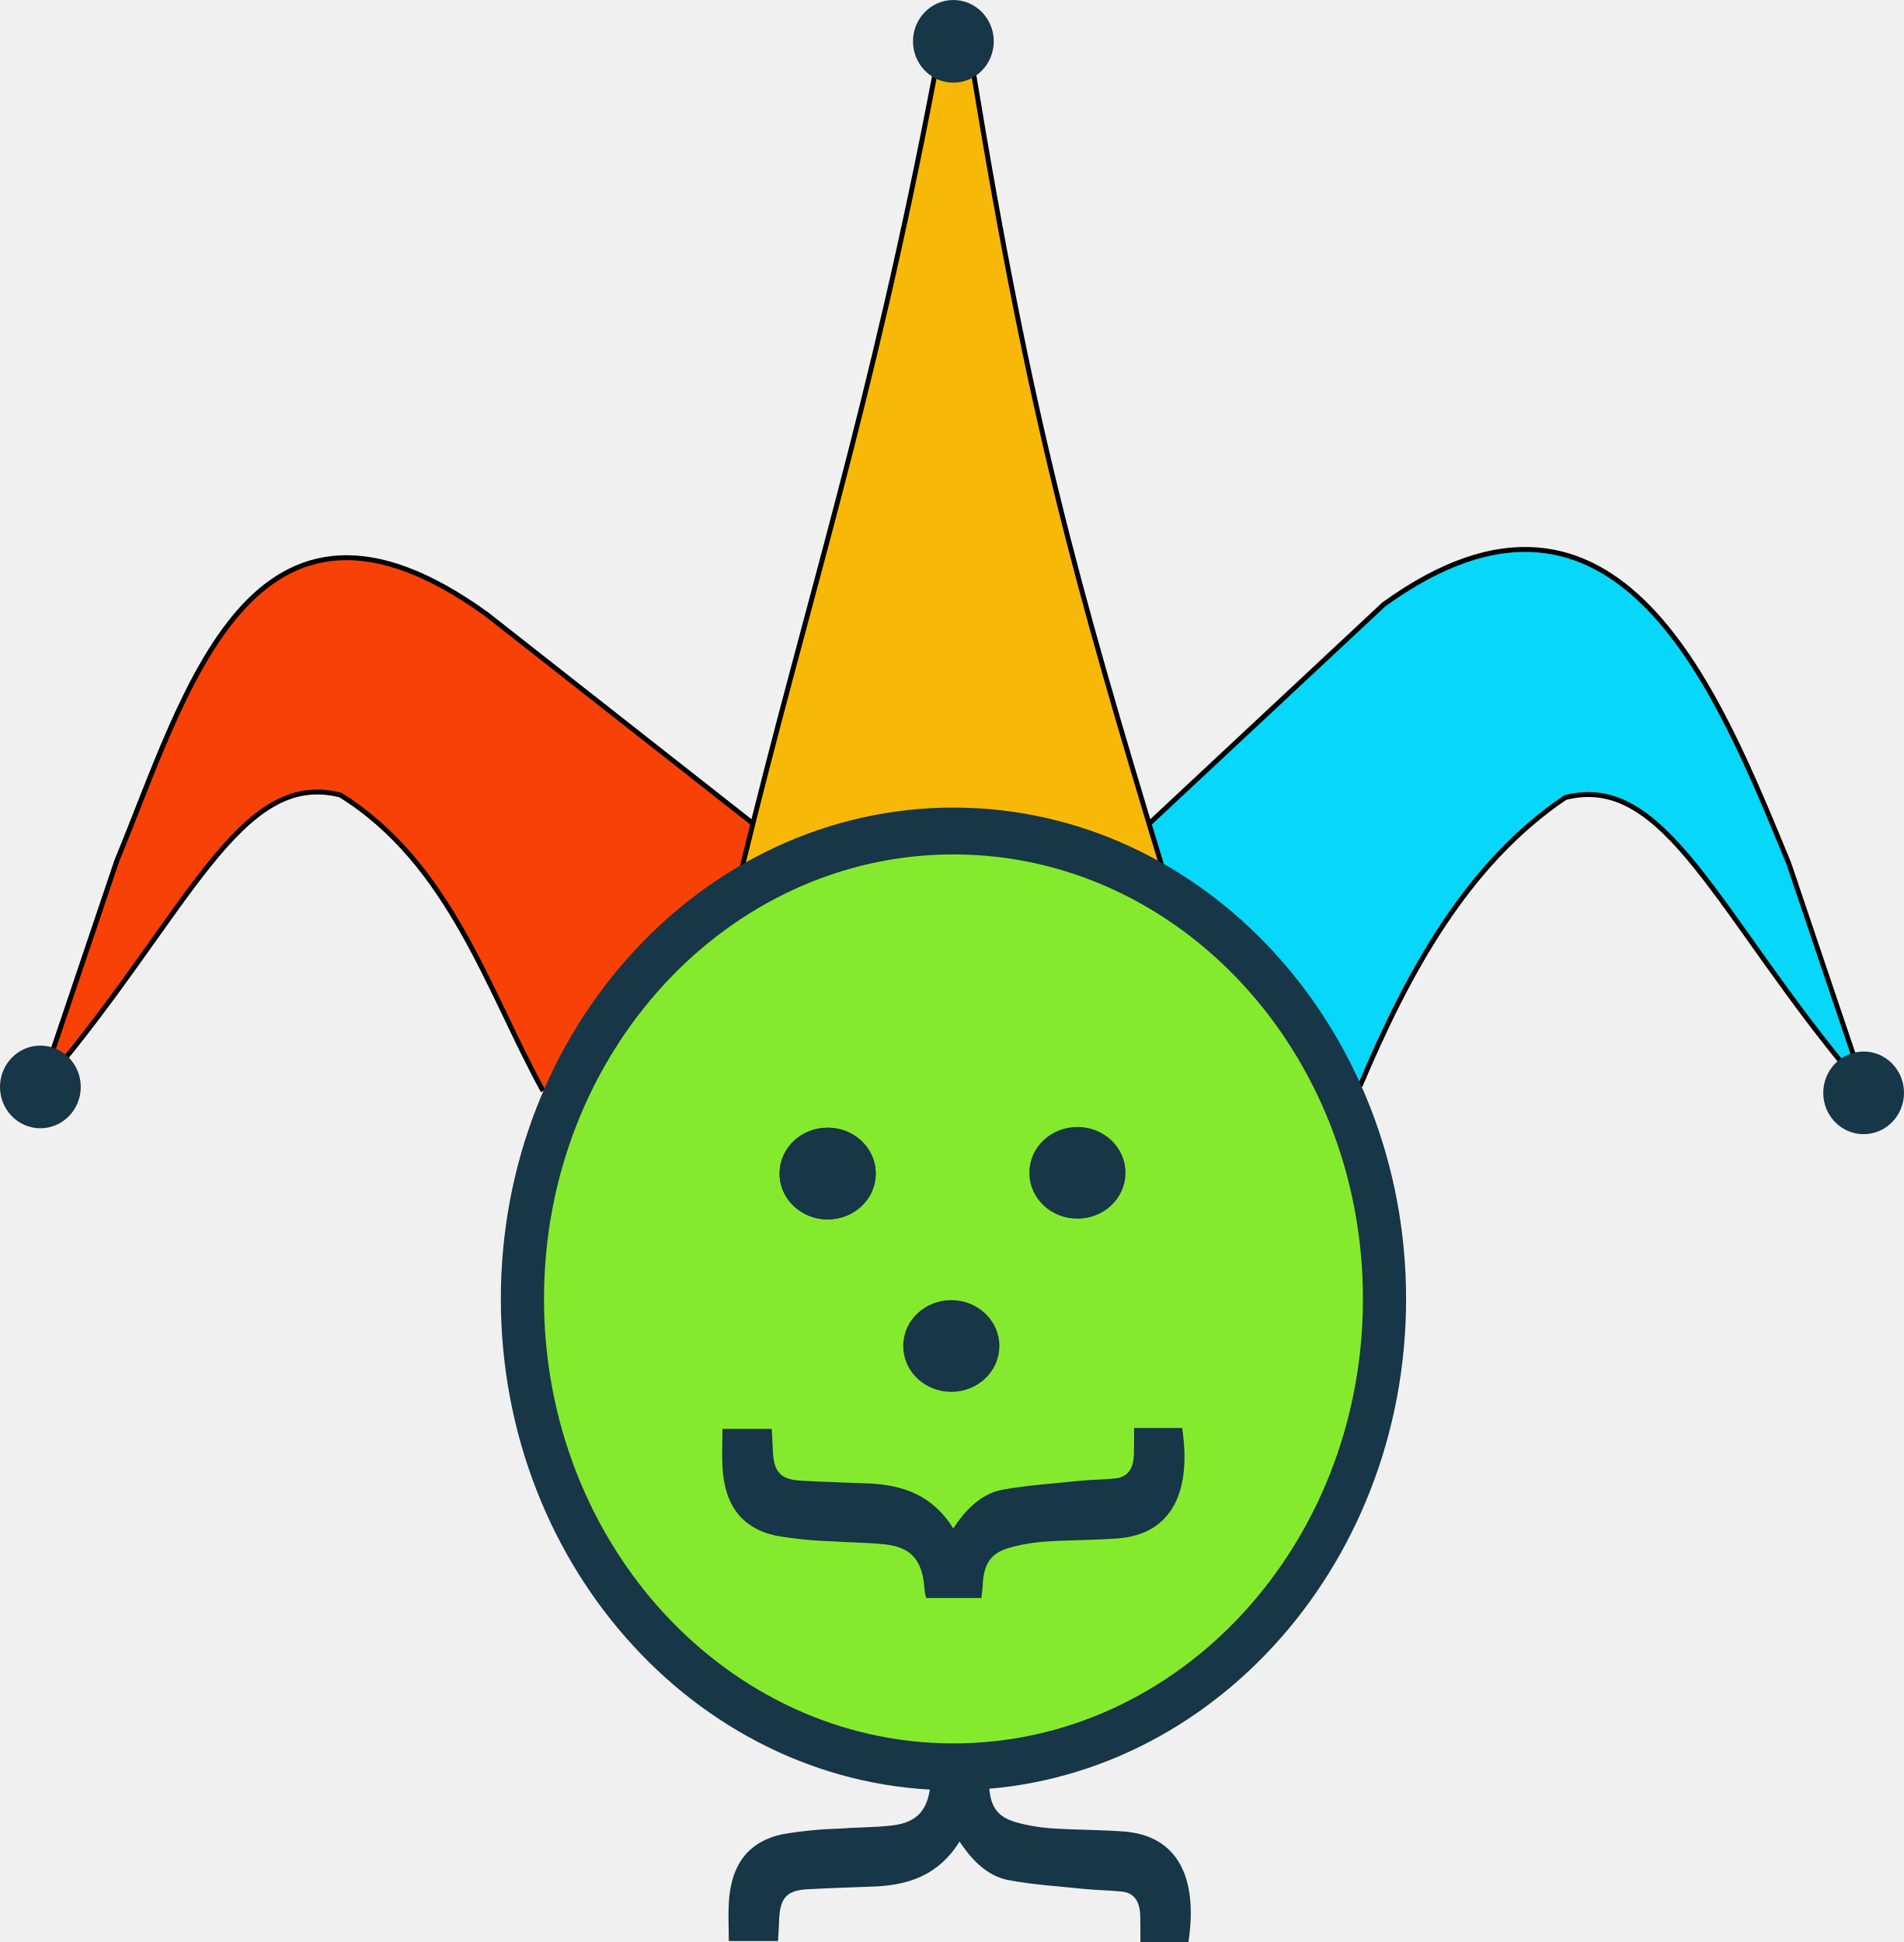
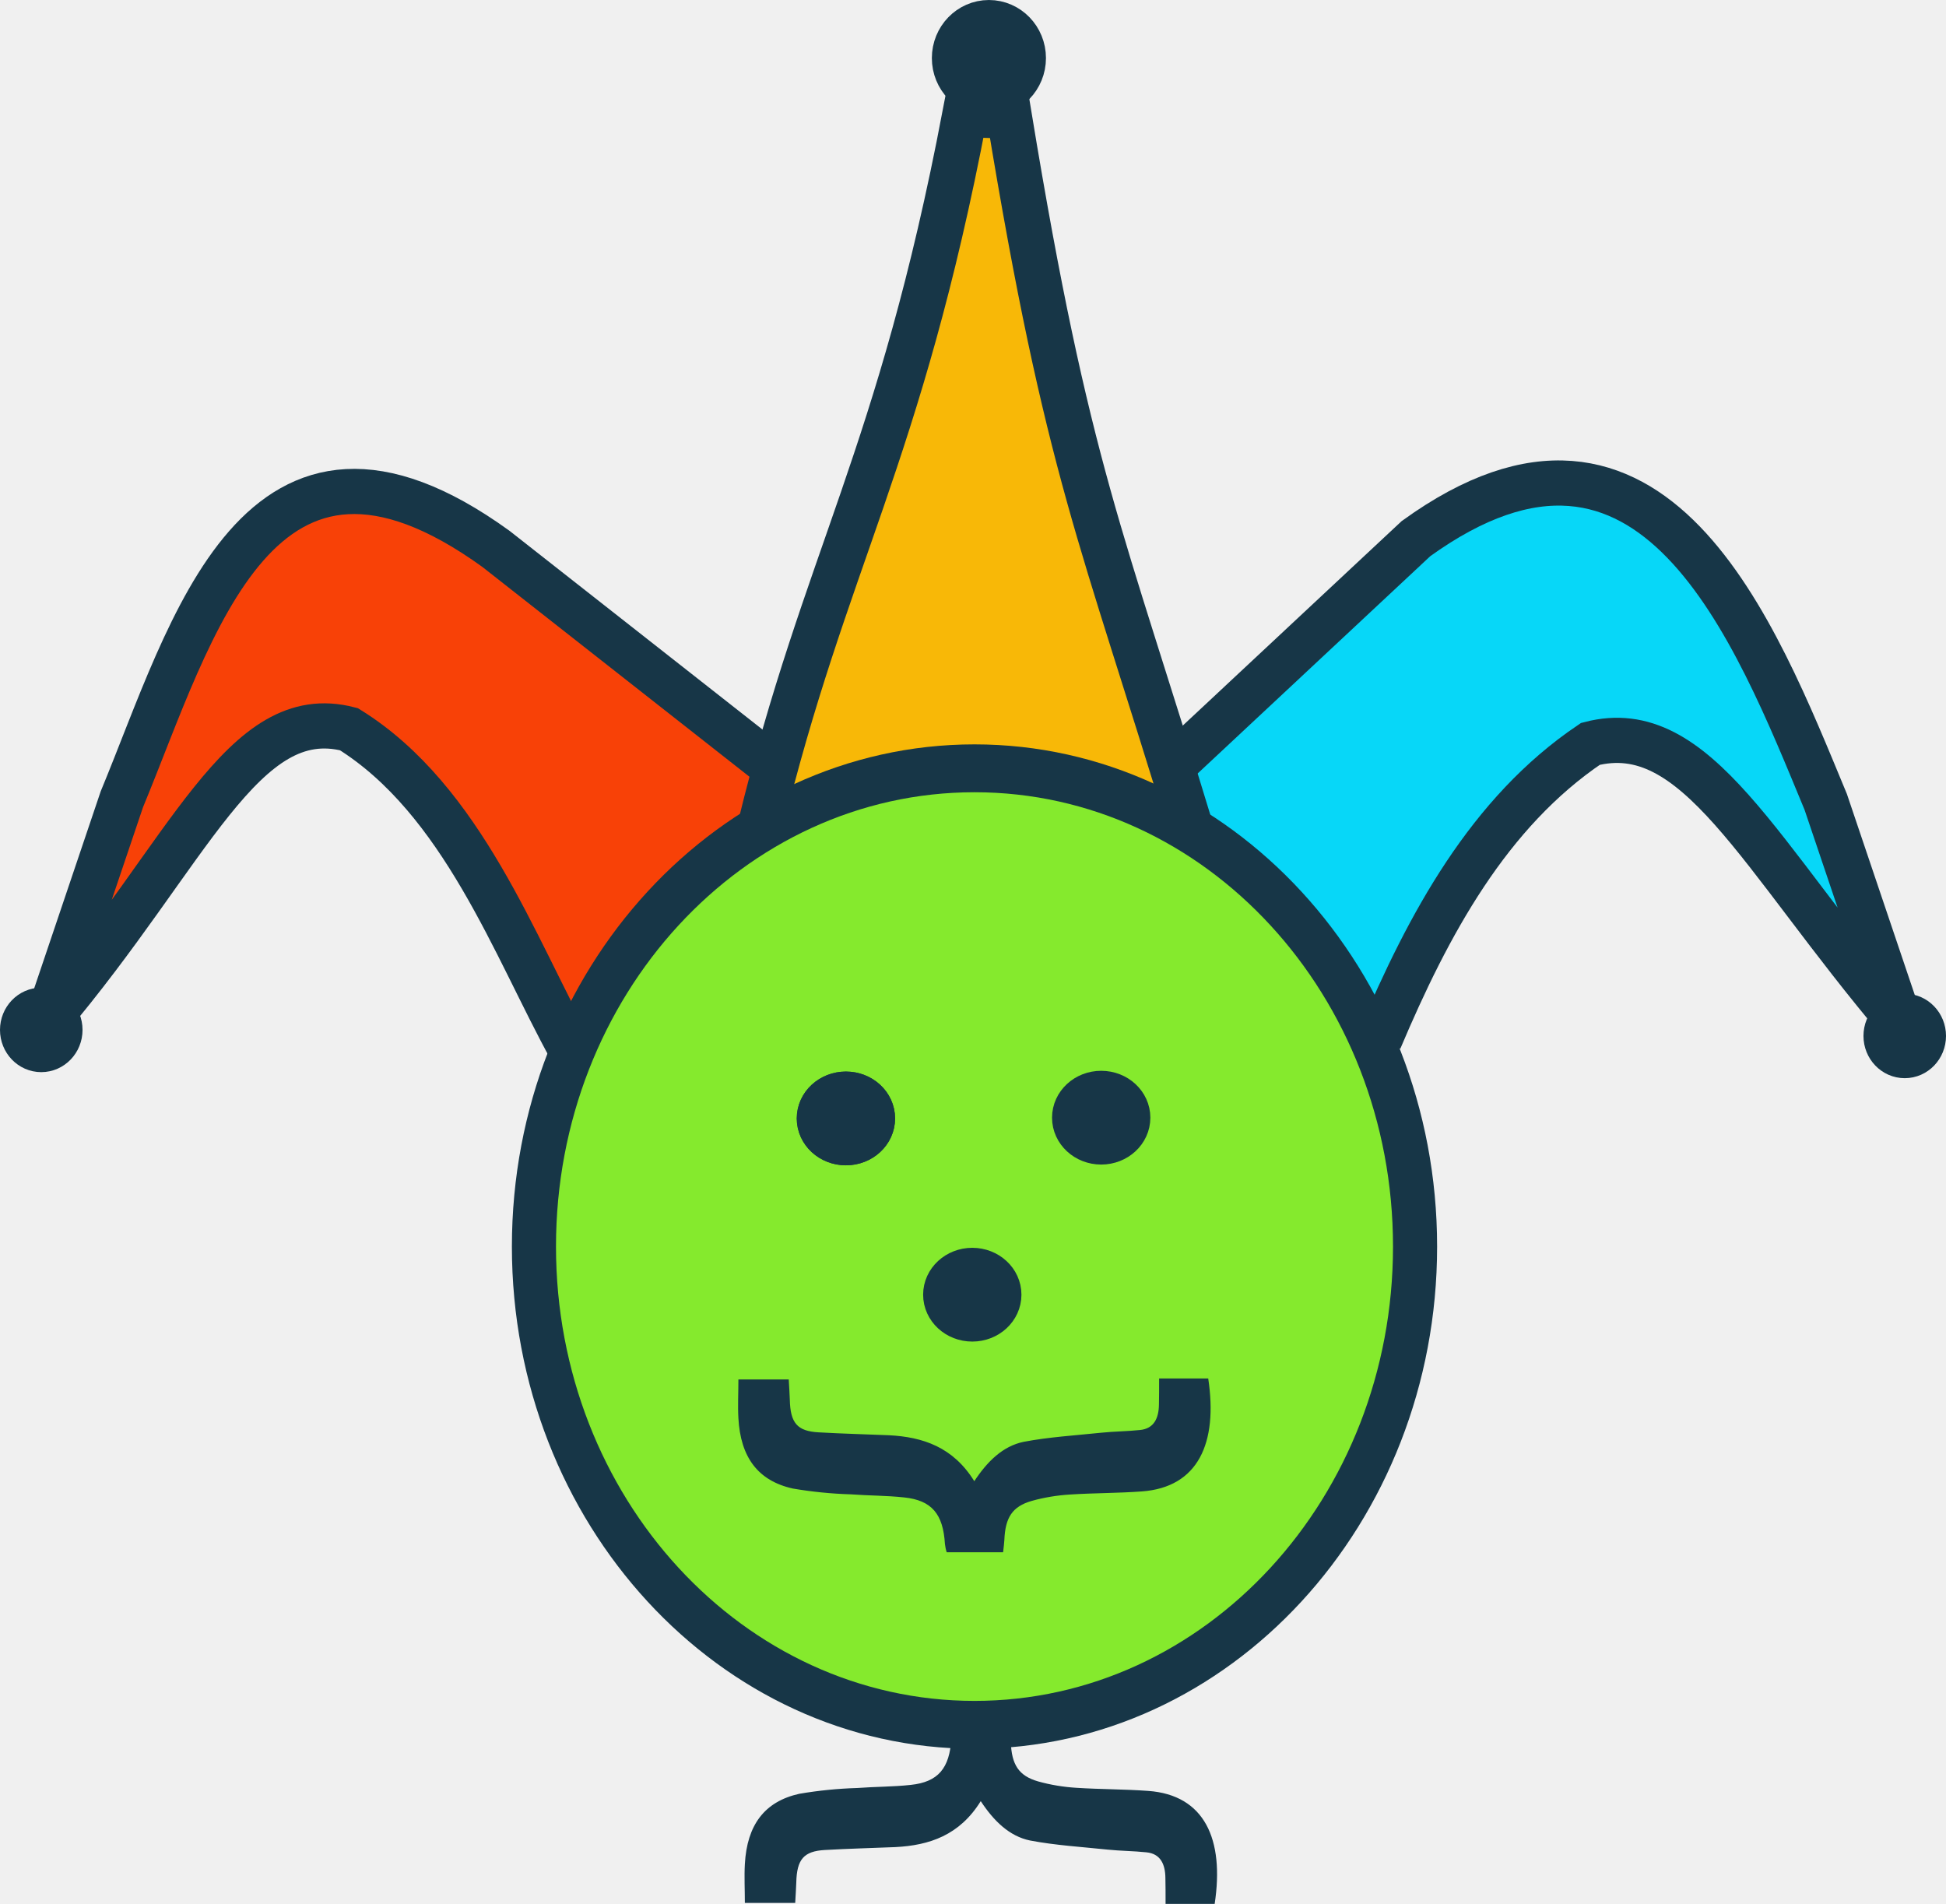
- <svg xmlns="http://www.w3.org/2000/svg" version="1.1" id="Layer_1" x="0px" y="0px" viewBox="0 0 193.854 197.73" xml:space="preserve" width="193.854" height="197.73">
+ <svg xmlns="http://www.w3.org/2000/svg" version="1.1" id="Layer_1" x="0px" y="0px" viewBox="0 0 193.854 189.654" xml:space="preserve" width="193.854" height="189.654">
  <defs id="defs131" />
  <style type="text/css" id="style2">
	.st0{fill:#FFFFFF;}
	.st1{fill:#2C282C;}
	.st2{fill:#173647;}
	.st3{fill:#50E4EA;}
	.st4{fill:#FCDC00;}
	.st5{fill:#85EA2D;}
	.st6{fill:#F4CF14;}
	.st7{fill:none;}
	.st8{fill:#04AADB;}
	.st9{fill:#07CED6;}
	.st10{fill:#63DB2A;}
	.st11{fill:#FF730B;}
	.st12{fill:#17D1FC;}
	.st13{fill:#00AADB;}
	.st14{fill:#758491;}
</style>
-   <g id="g126" transform="translate(46.41164,83.11478)">
-     <path style="fill:#07d7f8;fill-opacity:1;stroke:#000000;stroke-width:1px;stroke-linecap:butt;stroke-linejoin:miter;stroke-opacity:1;paint-order:markers stroke fill" d="M 91.832,27.356 C 96.708,15.825 102.713,4.689 112.843,-2.14 123.416,-4.885 128.689,10.061 142.895,26.852 L 135.461,4.84 C 128.45,-12.07 118.325,-38.488 94.642,-21.383 L 68.018,3.489" id="path2164" />
-     <path style="fill:#f84107;fill-opacity:1;stroke:#000000;stroke-width:1px;stroke-linecap:butt;stroke-linejoin:miter;stroke-opacity:1;paint-order:markers stroke fill" d="M 9.105,27.85 C 3.516,17.713 -0.34,4.628 -11.654,-2.399 -22.227,-5.145 -27.5,9.801 -41.705,26.593 l 7.433,-22.012 c 7.011,-16.91 13.575,-42.055 37.257,-24.95 L 33.674,3.736" id="path1113" />
-     <path style="fill:#f8b807;fill-opacity:1;stroke:#000000;stroke-width:1px;stroke-linecap:butt;stroke-linejoin:miter;stroke-opacity:1;paint-order:markers stroke fill" d="M 29.434,5.08 C 35.964,-21.791 42.477,-41.161 49.024,-75.533 l 3.435,-0.067 c 5.828,35.429 10.386,51.723 19.25,80.95" id="path2317" />
+   <g id="g126" transform="translate(46.41164,75.03919)">
+     <path style="fill:#07d7f8;fill-opacity:1;stroke:#173647;stroke-width:4.5;stroke-linecap:butt;stroke-linejoin:miter;stroke-miterlimit:4;stroke-dasharray:none;stroke-opacity:1;paint-order:normal" d="M 91.008,28.558 C 95.884,17.027 101.889,5.892 112.019,-0.937 122.593,-3.682 128.689,10.061 142.895,26.852 L 135.461,4.84 C 128.45,-12.07 118.325,-38.488 94.642,-21.383 L 68.018,3.489" id="path2164" />
+     <path style="fill:#f84107;fill-opacity:1;stroke:#173647;stroke-width:4.5;stroke-linecap:butt;stroke-linejoin:miter;stroke-miterlimit:4;stroke-dasharray:none;stroke-opacity:1;paint-order:normal" d="M 10.472,29.518 C 4.883,19.381 -0.34,4.628 -11.654,-2.399 -22.227,-5.145 -27.5,9.801 -41.705,26.593 l 7.433,-22.012 c 7.011,-16.91 13.575,-42.055 37.257,-24.95 L 33.674,3.736" id="path1113" />
+     <path style="fill:#f8b807;fill-opacity:1;stroke:#173647;stroke-width:4.5;stroke-linecap:butt;stroke-linejoin:miter;stroke-miterlimit:4;stroke-dasharray:none;stroke-opacity:1;paint-order:normal" d="M 29.28,7.417 C 35.81,-19.454 43.159,-29.248 49.706,-63.621 l 4.418,0.142 c 5.828,35.429 9.222,41.707 18.085,70.934" id="path2317" />
    <g id="g36" transform="matrix(0.9211717,0,0,1,4.303941,-0.8891729)">
      <g id="g32">
        <g id="g30">
          <g id="g28">
            <g id="g20">
              <path class="st5" d="m 50.328,97.669 c -26.27,0 -47.643,-21.371 -47.643,-47.642 0,-26.271 21.373,-47.642 47.643,-47.642 26.27,0 47.643,21.373 47.643,47.643 0,26.27 -21.373,47.641 -47.643,47.641 z" id="path18" />
            </g>
            <g id="g26">
              <g id="g24">
-                 <path class="st2" d="m 50.328,4.769 c 24.996,0 45.258,20.262 45.258,45.258 0,24.995 -20.262,45.258 -45.258,45.258 C 25.333,95.285 5.07,75.022 5.07,50.027 5.07,25.032 25.333,4.769 50.328,4.769 M 50.328,0 C 22.743,0 0.301,22.442 0.301,50.027 c 0,27.585 22.442,50.027 50.027,50.027 27.585,0 50.028,-22.442 50.028,-50.027 C 100.356,22.442 77.913,0 50.328,0 Z" id="path22" />
+                 <path class="st2" d="m 50.328,4.769 c 24.996,0 45.258,20.262 45.258,45.258 0,24.995 -20.262,45.258 -45.258,45.258 C 25.333,95.285 5.07,75.022 5.07,50.027 5.07,25.032 25.333,4.769 50.328,4.769 M 50.328,0 C 22.743,0 0.301,22.442 0.301,50.027 c 0,27.585 22.442,50.027 50.027,50.027 27.585,0 50.028,-22.442 50.028,-50.027 C 100.356,22.442 77.913,0 50.328,0 Z" id="path22" style="stroke-width:1;stroke-miterlimit:4;stroke-dasharray:none" />
              </g>
            </g>
          </g>
        </g>
      </g>
      <path class="st2" d="m 53.556,79.267 c 0.096,-2.232 0.846,-3.348 2.963,-3.905 1.346,-0.347 2.751,-0.558 4.136,-0.635 2.578,-0.154 5.175,-0.135 7.753,-0.308 6.117,-0.404 8.252,-4.828 7.195,-11.254 h -5.31 c 0,1.019 0,1.808 -0.019,2.597 -0.019,1.366 -0.539,2.405 -2.059,2.539 -1.385,0.135 -2.789,0.135 -4.194,0.27 -2.79,0.27 -5.617,0.423 -8.368,0.904 -2.27,0.424 -3.963,1.982 -5.348,3.924 -2.289,-3.404 -5.559,-4.405 -9.234,-4.578 -2.52,-0.096 -5.059,-0.154 -7.599,-0.288 -2.308,-0.116 -3.058,-0.923 -3.116,-3.251 -0.019,-0.654 -0.077,-1.289 -0.116,-2.02 h -5.444 c 0,1.366 -0.077,2.616 0,3.866 0.231,3.886 2.116,6.233 5.887,7.003 2.078,0.327 4.174,0.519 6.271,0.577 1.924,0.134 3.867,0.116 5.771,0.308 2.982,0.288 4.213,1.654 4.405,4.636 0.039,0.289 0.096,0.558 0.192,0.828 h 6.099 c 0.058,-0.501 0.115,-0.848 0.135,-1.213 z" id="path34" />
    </g>
    <path style="fill:none;stroke:#000000;stroke-width:0;stroke-linecap:butt;stroke-linejoin:miter;stroke-miterlimit:4;stroke-dasharray:none;stroke-opacity:1" d="m 42.818,55.793 13.545,-0.012 8e-5,0.092" id="path3721" />
    <ellipse style="fill:#173647;fill-opacity:1;stroke:#173647;stroke-width:3.9;stroke-linecap:round;stroke-linejoin:bevel;stroke-miterlimit:4;stroke-dasharray:none;stroke-opacity:1;paint-order:markers stroke fill" id="path7211" cx="50.444" cy="53.931" rx="2.947" ry="2.72" />
    <ellipse style="fill:#173647;fill-opacity:1;stroke:#173647;stroke-width:3.9;stroke-linecap:round;stroke-linejoin:bevel;stroke-miterlimit:4;stroke-dasharray:none;stroke-opacity:1;paint-order:markers stroke fill" id="path10051" cx="-42.301" cy="27.554" rx="2.161" ry="2.258" />
-     <ellipse style="fill:#173647;fill-opacity:1;stroke:#173647;stroke-width:3.9;stroke-linecap:round;stroke-linejoin:bevel;stroke-miterlimit:4;stroke-dasharray:none;stroke-opacity:1;paint-order:markers stroke fill" id="ellipse10133" cx="50.655" cy="-78.906" rx="2.161" ry="2.258" />
+     <ellipse style="fill:#173647;fill-opacity:1;stroke:#173647;stroke-width:5.377;stroke-linecap:round;stroke-linejoin:bevel;stroke-miterlimit:4;stroke-dasharray:none;stroke-opacity:1;paint-order:markers stroke fill" id="ellipse10133" cx="52.1" cy="-69.253" rx="2.995" ry="3.097" />
    <ellipse style="fill:#173647;fill-opacity:1;stroke:#173647;stroke-width:3.9;stroke-linecap:round;stroke-linejoin:bevel;stroke-miterlimit:4;stroke-dasharray:none;stroke-opacity:1;paint-order:markers stroke fill" id="ellipse10135" cx="143.332" cy="28.156" rx="2.161" ry="2.258" />
    <ellipse style="fill:#173647;fill-opacity:1;stroke:#173647;stroke-width:3.9;stroke-linecap:round;stroke-linejoin:bevel;stroke-miterlimit:4;stroke-dasharray:none;stroke-opacity:1;paint-order:markers stroke fill" id="ellipse15505" cx="37.856" cy="36.374" rx="2.947" ry="2.72" />
    <ellipse style="fill:#173647;fill-opacity:1;stroke:#173647;stroke-width:3.9;stroke-linecap:round;stroke-linejoin:bevel;stroke-miterlimit:4;stroke-dasharray:none;stroke-opacity:1;paint-order:markers stroke fill" id="ellipse15507" cx="37.856" cy="36.374" rx="2.947" ry="2.72" />
    <ellipse style="fill:#173647;fill-opacity:1;stroke:#173647;stroke-width:3.9;stroke-linecap:round;stroke-linejoin:bevel;stroke-miterlimit:4;stroke-dasharray:none;stroke-opacity:1;paint-order:markers stroke fill" id="ellipse15509" cx="63.286" cy="36.298" rx="2.947" ry="2.72" />
    <path d="m 54.281,98.513 c 0.088,2.232 0.779,3.348 2.729,3.905 1.24,0.347 2.534,0.558 3.81,0.635 2.375,0.154 4.767,0.135 7.142,0.308 5.635,0.404 7.602,4.828 6.628,11.254 H 69.699 c 0,-1.019 0,-1.808 -0.018,-2.597 -0.018,-1.366 -0.497,-2.405 -1.897,-2.539 -1.276,-0.135 -2.569,-0.135 -3.863,-0.27 -2.57,-0.27 -5.174,-0.423 -7.708,-0.904 -2.091,-0.424 -3.651,-1.982 -4.926,-3.924 -2.109,3.404 -5.121,4.405 -8.506,4.578 -2.321,0.096 -4.66,0.154 -7,0.288 -2.126,0.116 -2.817,0.923 -2.87,3.251 -0.018,0.654 -0.071,1.289 -0.107,2.02 h -5.015 c 0,-1.366 -0.071,-2.616 0,-3.866 0.213,-3.886 1.949,-6.233 5.423,-7.003 1.914,-0.327 3.845,-0.519 5.777,-0.577 1.772,-0.134 3.562,-0.116 5.316,-0.308 2.747,-0.288 3.881,-1.654 4.058,-4.636 0.036,-0.289 0.088,-0.558 0.177,-0.828 h 5.618 c 0.053,0.501 0.106,0.848 0.124,1.213 z" style="fill:#173647" id="path15767" />
  </g>
</svg>
